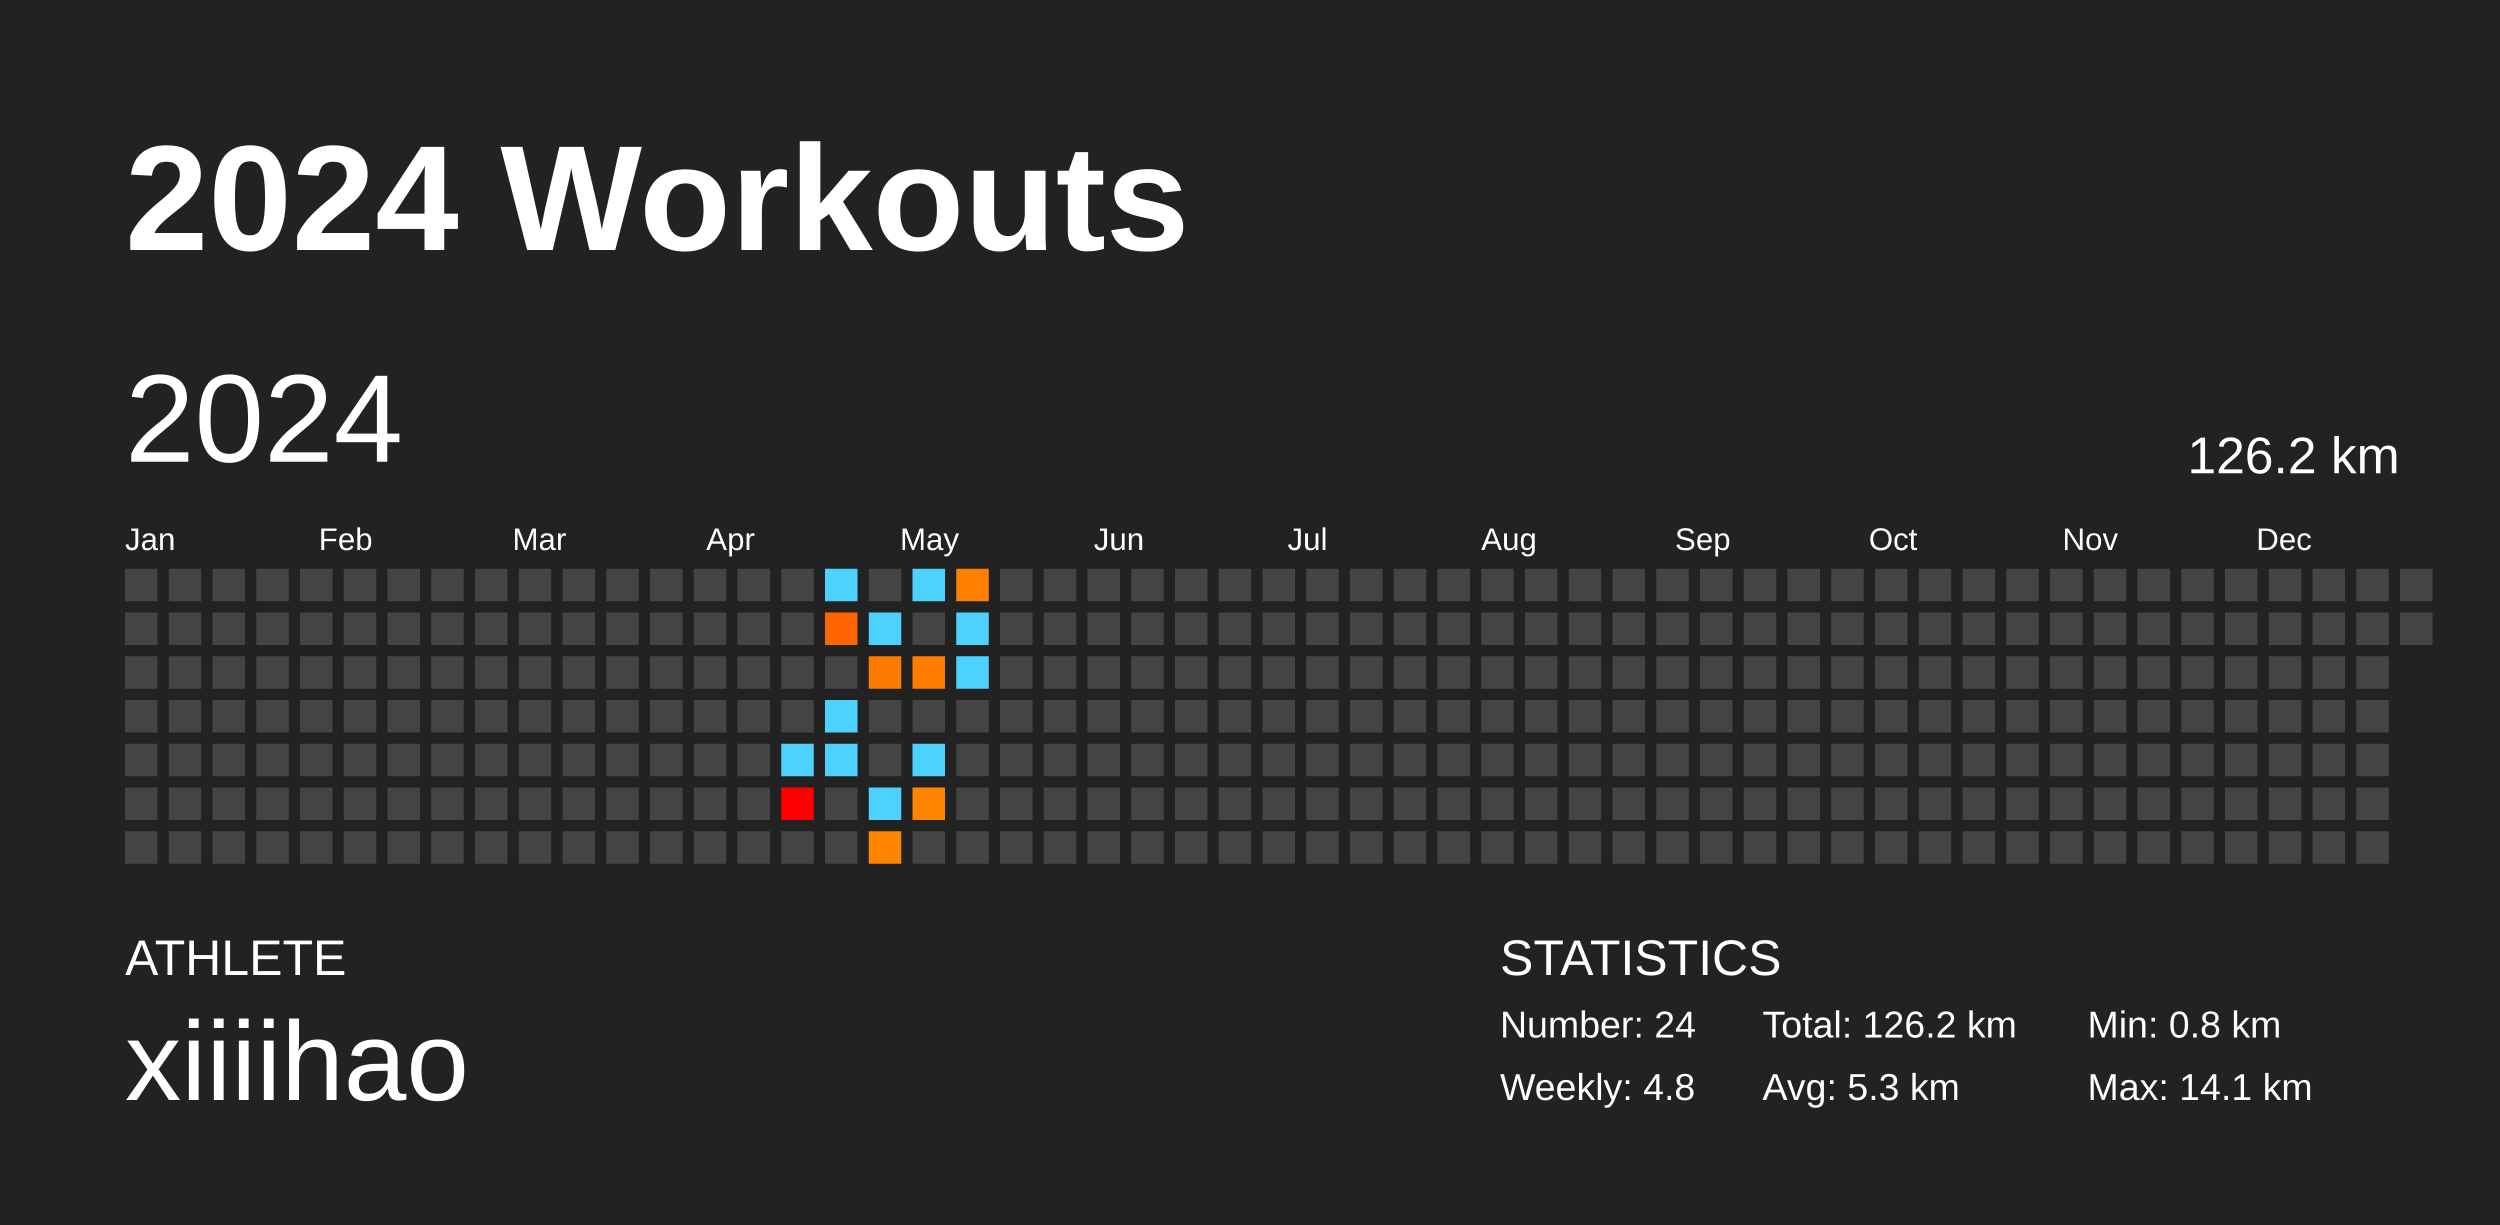
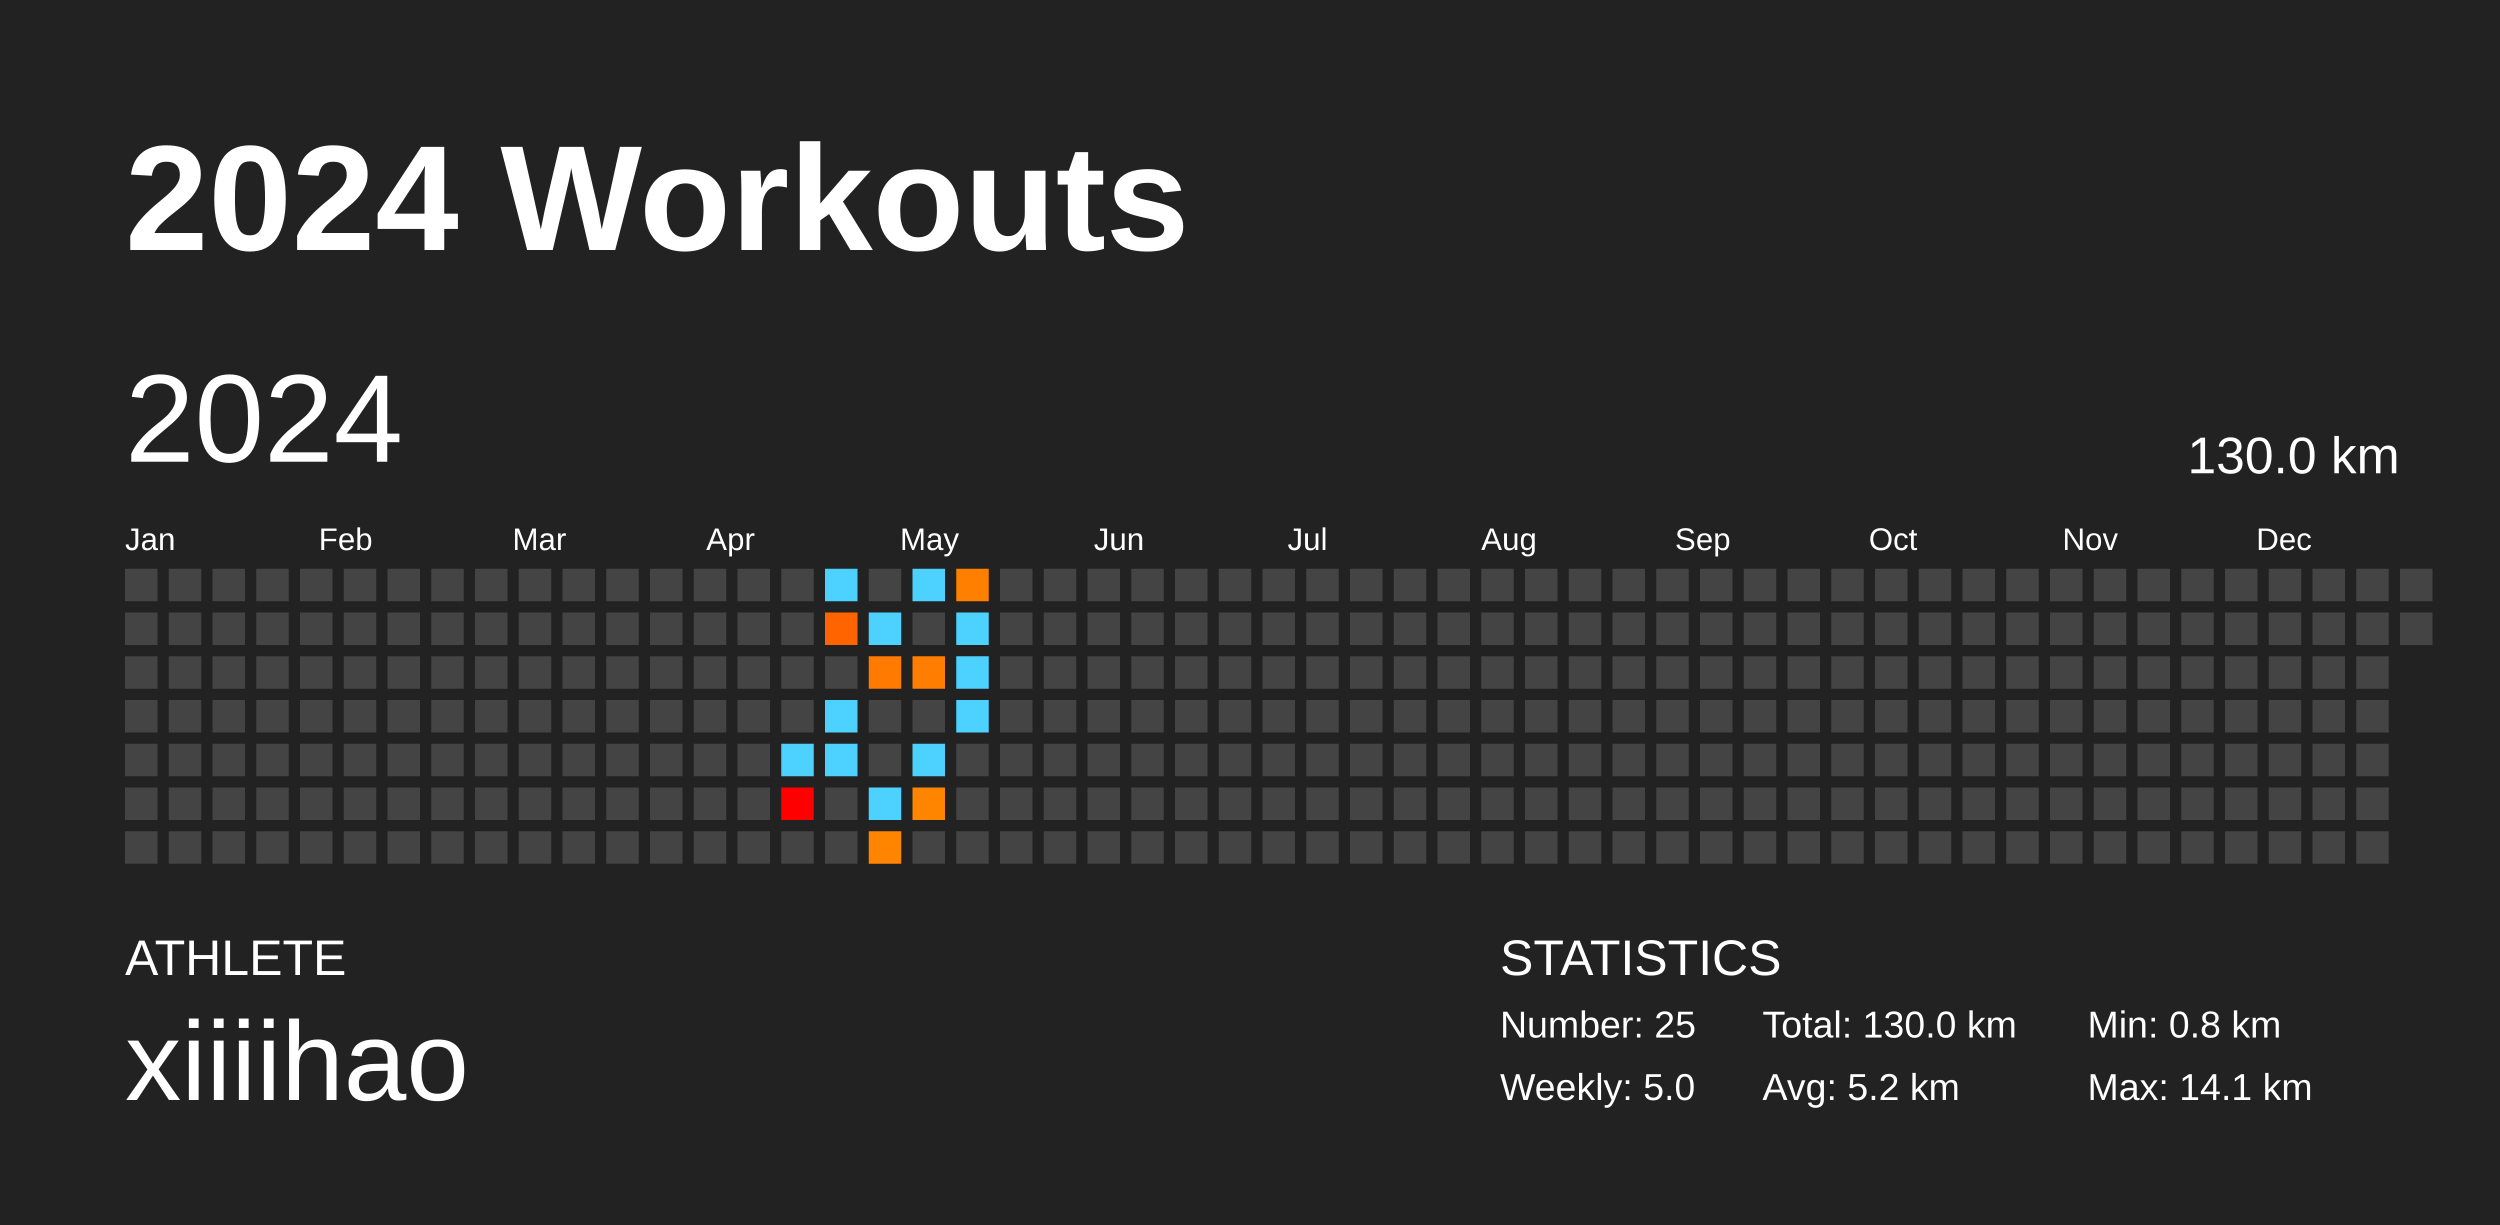
<svg xmlns="http://www.w3.org/2000/svg" baseProfile="full" height="98mm" version="1.1" viewBox="0,0,200,98" width="200mm">
  <defs />
  <rect fill="#222222" height="98" width="200" x="0" y="0" />
  <text fill="#FFFFFF" style="font-size:12px; font-family:Arial; font-weight:bold;" x="10" y="20">2024 Workouts</text>
  <text fill="#FFFFFF" style="font-size:4px; font-family:Arial" x="10" y="78">ATHLETE</text>
  <text fill="#FFFFFF" style="font-size:9px; font-family:Arial" x="10" y="88">xiiiihao</text>
  <text fill="#FFFFFF" style="font-size:4px; font-family:Arial" x="120" y="78">STATISTICS</text>
-   <text fill="#FFFFFF" style="font-size:3px; font-family:Arial" x="120" y="83">Number: 24</text>
-   <text fill="#FFFFFF" style="font-size:3px; font-family:Arial" x="120" y="88">Weekly: 4.8</text>
-   <text fill="#FFFFFF" style="font-size:3px; font-family:Arial" x="141" y="83">Total: 126.2 km</text>
-   <text fill="#FFFFFF" style="font-size:3px; font-family:Arial" x="141" y="88">Avg: 5.3 km</text>
+   <text fill="#FFFFFF" style="font-size:3px; font-family:Arial" x="120" y="83">Number: 25</text>
+   <text fill="#FFFFFF" style="font-size:3px; font-family:Arial" x="120" y="88">Weekly: 5.0</text>
+   <text fill="#FFFFFF" style="font-size:3px; font-family:Arial" x="141" y="83">Total: 130.0 km</text>
+   <text fill="#FFFFFF" style="font-size:3px; font-family:Arial" x="141" y="88">Avg: 5.2 km</text>
  <text fill="#FFFFFF" style="font-size:3px; font-family:Arial" x="167" y="83">Min: 0.8 km</text>
  <text fill="#FFFFFF" style="font-size:3px; font-family:Arial" x="167" y="88">Max: 14.1 km</text>
  <text dominant-baseline="hanging" fill="#FFFFFF" style="font-size:10.0px; font-family:Arial;" x="10" y="30">2024</text>
-   <text dominant-baseline="hanging" fill="#FFFFFF" style="font-size:4.125px; font-family:Arial;" x="175" y="35">126.2 km</text>
+   <text dominant-baseline="hanging" fill="#FFFFFF" style="font-size:4.125px; font-family:Arial;" x="175" y="35">130.0 km</text>
  <text fill="#FFFFFF" style="font-size:2.5px; font-family:Arial" x="10.0" y="44">Jan</text>
  <text fill="#FFFFFF" style="font-size:2.5px; font-family:Arial" x="25.5" y="44">Feb</text>
  <text fill="#FFFFFF" style="font-size:2.5px; font-family:Arial" x="41.0" y="44">Mar</text>
  <text fill="#FFFFFF" style="font-size:2.5px; font-family:Arial" x="56.5" y="44">Apr</text>
  <text fill="#FFFFFF" style="font-size:2.5px; font-family:Arial" x="72.0" y="44">May</text>
  <text fill="#FFFFFF" style="font-size:2.5px; font-family:Arial" x="87.5" y="44">Jun</text>
  <text fill="#FFFFFF" style="font-size:2.5px; font-family:Arial" x="103.0" y="44">Jul</text>
  <text fill="#FFFFFF" style="font-size:2.5px; font-family:Arial" x="118.5" y="44">Aug</text>
  <text fill="#FFFFFF" style="font-size:2.5px; font-family:Arial" x="134.0" y="44">Sep</text>
  <text fill="#FFFFFF" style="font-size:2.5px; font-family:Arial" x="149.5" y="44">Oct</text>
  <text fill="#FFFFFF" style="font-size:2.5px; font-family:Arial" x="165.0" y="44">Nov</text>
  <text fill="#FFFFFF" style="font-size:2.5px; font-family:Arial" x="180.5" y="44">Dec</text>
  <rect fill="#444444" height="2.6" width="2.6" x="10.0" y="45.5" />
  <rect fill="#444444" height="2.6" width="2.6" x="10.0" y="49.0" />
  <rect fill="#444444" height="2.6" width="2.6" x="10.0" y="52.5" />
  <rect fill="#444444" height="2.6" width="2.6" x="10.0" y="56.0" />
  <rect fill="#444444" height="2.6" width="2.6" x="10.0" y="59.5" />
  <rect fill="#444444" height="2.6" width="2.6" x="10.0" y="63.0" />
  <rect fill="#444444" height="2.6" width="2.6" x="10.0" y="66.5" />
  <rect fill="#444444" height="2.6" width="2.6" x="13.5" y="45.5" />
  <rect fill="#444444" height="2.6" width="2.6" x="13.5" y="49.0" />
  <rect fill="#444444" height="2.6" width="2.6" x="13.5" y="52.5" />
  <rect fill="#444444" height="2.6" width="2.6" x="13.5" y="56.0" />
  <rect fill="#444444" height="2.6" width="2.6" x="13.5" y="59.5" />
  <rect fill="#444444" height="2.6" width="2.6" x="13.5" y="63.0" />
  <rect fill="#444444" height="2.6" width="2.6" x="13.5" y="66.5" />
  <rect fill="#444444" height="2.6" width="2.6" x="17.0" y="45.5" />
  <rect fill="#444444" height="2.6" width="2.6" x="17.0" y="49.0" />
  <rect fill="#444444" height="2.6" width="2.6" x="17.0" y="52.5" />
  <rect fill="#444444" height="2.6" width="2.6" x="17.0" y="56.0" />
  <rect fill="#444444" height="2.6" width="2.6" x="17.0" y="59.5" />
  <rect fill="#444444" height="2.6" width="2.6" x="17.0" y="63.0" />
  <rect fill="#444444" height="2.6" width="2.6" x="17.0" y="66.5" />
  <rect fill="#444444" height="2.6" width="2.6" x="20.5" y="45.5" />
  <rect fill="#444444" height="2.6" width="2.6" x="20.5" y="49.0" />
  <rect fill="#444444" height="2.6" width="2.6" x="20.5" y="52.5" />
  <rect fill="#444444" height="2.6" width="2.6" x="20.5" y="56.0" />
  <rect fill="#444444" height="2.6" width="2.6" x="20.5" y="59.5" />
  <rect fill="#444444" height="2.6" width="2.6" x="20.5" y="63.0" />
  <rect fill="#444444" height="2.6" width="2.6" x="20.5" y="66.5" />
  <rect fill="#444444" height="2.6" width="2.6" x="24.0" y="45.5" />
  <rect fill="#444444" height="2.6" width="2.6" x="24.0" y="49.0" />
  <rect fill="#444444" height="2.6" width="2.6" x="24.0" y="52.5" />
  <rect fill="#444444" height="2.6" width="2.6" x="24.0" y="56.0" />
  <rect fill="#444444" height="2.6" width="2.6" x="24.0" y="59.5" />
  <rect fill="#444444" height="2.6" width="2.6" x="24.0" y="63.0" />
  <rect fill="#444444" height="2.6" width="2.6" x="24.0" y="66.5" />
  <rect fill="#444444" height="2.6" width="2.6" x="27.5" y="45.5" />
  <rect fill="#444444" height="2.6" width="2.6" x="27.5" y="49.0" />
  <rect fill="#444444" height="2.6" width="2.6" x="27.5" y="52.5" />
  <rect fill="#444444" height="2.6" width="2.6" x="27.5" y="56.0" />
  <rect fill="#444444" height="2.6" width="2.6" x="27.5" y="59.5" />
  <rect fill="#444444" height="2.6" width="2.6" x="27.5" y="63.0" />
  <rect fill="#444444" height="2.6" width="2.6" x="27.5" y="66.5" />
  <rect fill="#444444" height="2.6" width="2.6" x="31.0" y="45.5" />
  <rect fill="#444444" height="2.6" width="2.6" x="31.0" y="49.0" />
  <rect fill="#444444" height="2.6" width="2.6" x="31.0" y="52.5" />
  <rect fill="#444444" height="2.6" width="2.6" x="31.0" y="56.0" />
  <rect fill="#444444" height="2.6" width="2.6" x="31.0" y="59.5" />
  <rect fill="#444444" height="2.6" width="2.6" x="31.0" y="63.0" />
  <rect fill="#444444" height="2.6" width="2.6" x="31.0" y="66.5" />
  <rect fill="#444444" height="2.6" width="2.6" x="34.5" y="45.5" />
  <rect fill="#444444" height="2.6" width="2.6" x="34.5" y="49.0" />
  <rect fill="#444444" height="2.6" width="2.6" x="34.5" y="52.5" />
  <rect fill="#444444" height="2.6" width="2.6" x="34.5" y="56.0" />
  <rect fill="#444444" height="2.6" width="2.6" x="34.5" y="59.5" />
  <rect fill="#444444" height="2.6" width="2.6" x="34.5" y="63.0" />
  <rect fill="#444444" height="2.6" width="2.6" x="34.5" y="66.5" />
  <rect fill="#444444" height="2.6" width="2.6" x="38.0" y="45.5" />
  <rect fill="#444444" height="2.6" width="2.6" x="38.0" y="49.0" />
  <rect fill="#444444" height="2.6" width="2.6" x="38.0" y="52.5" />
  <rect fill="#444444" height="2.6" width="2.6" x="38.0" y="56.0" />
  <rect fill="#444444" height="2.6" width="2.6" x="38.0" y="59.5" />
  <rect fill="#444444" height="2.6" width="2.6" x="38.0" y="63.0" />
  <rect fill="#444444" height="2.6" width="2.6" x="38.0" y="66.5" />
  <rect fill="#444444" height="2.6" width="2.6" x="41.5" y="45.5" />
  <rect fill="#444444" height="2.6" width="2.6" x="41.5" y="49.0" />
  <rect fill="#444444" height="2.6" width="2.6" x="41.5" y="52.5" />
  <rect fill="#444444" height="2.6" width="2.6" x="41.5" y="56.0" />
  <rect fill="#444444" height="2.6" width="2.6" x="41.5" y="59.5" />
  <rect fill="#444444" height="2.6" width="2.6" x="41.5" y="63.0" />
  <rect fill="#444444" height="2.6" width="2.6" x="41.5" y="66.5" />
  <rect fill="#444444" height="2.6" width="2.6" x="45.0" y="45.5" />
  <rect fill="#444444" height="2.6" width="2.6" x="45.0" y="49.0" />
  <rect fill="#444444" height="2.6" width="2.6" x="45.0" y="52.5" />
  <rect fill="#444444" height="2.6" width="2.6" x="45.0" y="56.0" />
  <rect fill="#444444" height="2.6" width="2.6" x="45.0" y="59.5" />
  <rect fill="#444444" height="2.6" width="2.6" x="45.0" y="63.0" />
  <rect fill="#444444" height="2.6" width="2.6" x="45.0" y="66.5" />
  <rect fill="#444444" height="2.6" width="2.6" x="48.5" y="45.5" />
  <rect fill="#444444" height="2.6" width="2.6" x="48.5" y="49.0" />
  <rect fill="#444444" height="2.6" width="2.6" x="48.5" y="52.5" />
  <rect fill="#444444" height="2.6" width="2.6" x="48.5" y="56.0" />
  <rect fill="#444444" height="2.6" width="2.6" x="48.5" y="59.5" />
  <rect fill="#444444" height="2.6" width="2.6" x="48.5" y="63.0" />
  <rect fill="#444444" height="2.6" width="2.6" x="48.5" y="66.5" />
  <rect fill="#444444" height="2.6" width="2.6" x="52.0" y="45.5" />
  <rect fill="#444444" height="2.6" width="2.6" x="52.0" y="49.0" />
  <rect fill="#444444" height="2.6" width="2.6" x="52.0" y="52.5" />
  <rect fill="#444444" height="2.6" width="2.6" x="52.0" y="56.0" />
  <rect fill="#444444" height="2.6" width="2.6" x="52.0" y="59.5" />
  <rect fill="#444444" height="2.6" width="2.6" x="52.0" y="63.0" />
  <rect fill="#444444" height="2.6" width="2.6" x="52.0" y="66.5" />
  <rect fill="#444444" height="2.6" width="2.6" x="55.5" y="45.5" />
  <rect fill="#444444" height="2.6" width="2.6" x="55.5" y="49.0" />
  <rect fill="#444444" height="2.6" width="2.6" x="55.5" y="52.5" />
  <rect fill="#444444" height="2.6" width="2.6" x="55.5" y="56.0" />
  <rect fill="#444444" height="2.6" width="2.6" x="55.5" y="59.5" />
  <rect fill="#444444" height="2.6" width="2.6" x="55.5" y="63.0" />
  <rect fill="#444444" height="2.6" width="2.6" x="55.5" y="66.5" />
  <rect fill="#444444" height="2.6" width="2.6" x="59.0" y="45.5" />
  <rect fill="#444444" height="2.6" width="2.6" x="59.0" y="49.0" />
  <rect fill="#444444" height="2.6" width="2.6" x="59.0" y="52.5" />
  <rect fill="#444444" height="2.6" width="2.6" x="59.0" y="56.0" />
  <rect fill="#444444" height="2.6" width="2.6" x="59.0" y="59.5" />
  <rect fill="#444444" height="2.6" width="2.6" x="59.0" y="63.0" />
  <rect fill="#444444" height="2.6" width="2.6" x="59.0" y="66.5" />
  <rect fill="#444444" height="2.6" width="2.6" x="62.5" y="45.5" />
  <rect fill="#444444" height="2.6" width="2.6" x="62.5" y="49.0" />
  <rect fill="#444444" height="2.6" width="2.6" x="62.5" y="52.5" />
  <rect fill="#444444" height="2.6" width="2.6" x="62.5" y="56.0" />
  <rect fill="#4dd2ff" height="2.6" width="2.6" x="62.5" y="59.5" />
  <rect fill="#ff0000" height="2.6" width="2.6" x="62.5" y="63.0" />
  <rect fill="#444444" height="2.6" width="2.6" x="62.5" y="66.5" />
  <rect fill="#4dd2ff" height="2.6" width="2.6" x="66.0" y="45.5" />
  <rect fill="#ff6400" height="2.6" width="2.6" x="66.0" y="49.0" />
  <rect fill="#444444" height="2.6" width="2.6" x="66.0" y="52.5" />
  <rect fill="#4dd2ff" height="2.6" width="2.6" x="66.0" y="56.0" />
  <rect fill="#4dd2ff" height="2.6" width="2.6" x="66.0" y="59.5" />
  <rect fill="#444444" height="2.6" width="2.6" x="66.0" y="63.0" />
  <rect fill="#444444" height="2.6" width="2.6" x="66.0" y="66.5" />
  <rect fill="#444444" height="2.6" width="2.6" x="69.5" y="45.5" />
  <rect fill="#4dd2ff" height="2.6" width="2.6" x="69.5" y="49.0" />
  <rect fill="#ff7a00" height="2.6" width="2.6" x="69.5" y="52.5" />
  <rect fill="#444444" height="2.6" width="2.6" x="69.5" y="56.0" />
  <rect fill="#444444" height="2.6" width="2.6" x="69.5" y="59.5" />
  <rect fill="#4dd2ff" height="2.6" width="2.6" x="69.5" y="63.0" />
  <rect fill="#ff8400" height="2.6" width="2.6" x="69.5" y="66.5" />
  <rect fill="#4dd2ff" height="2.6" width="2.6" x="73.0" y="45.5" />
  <rect fill="#444444" height="2.6" width="2.6" x="73.0" y="49.0" />
  <rect fill="#ff7d00" height="2.6" width="2.6" x="73.0" y="52.5" />
  <rect fill="#444444" height="2.6" width="2.6" x="73.0" y="56.0" />
  <rect fill="#4dd2ff" height="2.6" width="2.6" x="73.0" y="59.5" />
  <rect fill="#ff8400" height="2.6" width="2.6" x="73.0" y="63.0" />
  <rect fill="#444444" height="2.6" width="2.6" x="73.0" y="66.5" />
  <rect fill="#ff8000" height="2.6" width="2.6" x="76.5" y="45.5" />
  <rect fill="#4dd2ff" height="2.6" width="2.6" x="76.5" y="49.0" />
  <rect fill="#4dd2ff" height="2.6" width="2.6" x="76.5" y="52.5" />
-   <rect fill="#444444" height="2.6" width="2.6" x="76.5" y="56.0" />
+   <rect fill="#4dd2ff" height="2.6" width="2.6" x="76.5" y="56.0" />
  <rect fill="#444444" height="2.6" width="2.6" x="76.5" y="59.5" />
  <rect fill="#444444" height="2.6" width="2.6" x="76.5" y="63.0" />
  <rect fill="#444444" height="2.6" width="2.6" x="76.5" y="66.5" />
  <rect fill="#444444" height="2.6" width="2.6" x="80.0" y="45.5" />
  <rect fill="#444444" height="2.6" width="2.6" x="80.0" y="49.0" />
  <rect fill="#444444" height="2.6" width="2.6" x="80.0" y="52.5" />
  <rect fill="#444444" height="2.6" width="2.6" x="80.0" y="56.0" />
  <rect fill="#444444" height="2.6" width="2.6" x="80.0" y="59.5" />
  <rect fill="#444444" height="2.6" width="2.6" x="80.0" y="63.0" />
  <rect fill="#444444" height="2.6" width="2.6" x="80.0" y="66.5" />
  <rect fill="#444444" height="2.6" width="2.6" x="83.5" y="45.5" />
  <rect fill="#444444" height="2.6" width="2.6" x="83.5" y="49.0" />
  <rect fill="#444444" height="2.6" width="2.6" x="83.5" y="52.5" />
  <rect fill="#444444" height="2.6" width="2.6" x="83.5" y="56.0" />
  <rect fill="#444444" height="2.6" width="2.6" x="83.5" y="59.5" />
  <rect fill="#444444" height="2.6" width="2.6" x="83.5" y="63.0" />
  <rect fill="#444444" height="2.6" width="2.6" x="83.5" y="66.5" />
  <rect fill="#444444" height="2.6" width="2.6" x="87.0" y="45.5" />
  <rect fill="#444444" height="2.6" width="2.6" x="87.0" y="49.0" />
  <rect fill="#444444" height="2.6" width="2.6" x="87.0" y="52.5" />
  <rect fill="#444444" height="2.6" width="2.6" x="87.0" y="56.0" />
  <rect fill="#444444" height="2.6" width="2.6" x="87.0" y="59.5" />
  <rect fill="#444444" height="2.6" width="2.6" x="87.0" y="63.0" />
  <rect fill="#444444" height="2.6" width="2.6" x="87.0" y="66.5" />
  <rect fill="#444444" height="2.6" width="2.6" x="90.5" y="45.5" />
  <rect fill="#444444" height="2.6" width="2.6" x="90.5" y="49.0" />
  <rect fill="#444444" height="2.6" width="2.6" x="90.5" y="52.5" />
  <rect fill="#444444" height="2.6" width="2.6" x="90.5" y="56.0" />
  <rect fill="#444444" height="2.6" width="2.6" x="90.5" y="59.5" />
  <rect fill="#444444" height="2.6" width="2.6" x="90.5" y="63.0" />
  <rect fill="#444444" height="2.6" width="2.6" x="90.5" y="66.5" />
  <rect fill="#444444" height="2.6" width="2.6" x="94.0" y="45.5" />
  <rect fill="#444444" height="2.6" width="2.6" x="94.0" y="49.0" />
  <rect fill="#444444" height="2.6" width="2.6" x="94.0" y="52.5" />
  <rect fill="#444444" height="2.6" width="2.6" x="94.0" y="56.0" />
  <rect fill="#444444" height="2.6" width="2.6" x="94.0" y="59.5" />
  <rect fill="#444444" height="2.6" width="2.6" x="94.0" y="63.0" />
  <rect fill="#444444" height="2.6" width="2.6" x="94.0" y="66.5" />
  <rect fill="#444444" height="2.6" width="2.6" x="97.5" y="45.5" />
  <rect fill="#444444" height="2.6" width="2.6" x="97.5" y="49.0" />
  <rect fill="#444444" height="2.6" width="2.6" x="97.5" y="52.5" />
  <rect fill="#444444" height="2.6" width="2.6" x="97.5" y="56.0" />
  <rect fill="#444444" height="2.6" width="2.6" x="97.5" y="59.5" />
  <rect fill="#444444" height="2.6" width="2.6" x="97.5" y="63.0" />
  <rect fill="#444444" height="2.6" width="2.6" x="97.5" y="66.5" />
  <rect fill="#444444" height="2.6" width="2.6" x="101.0" y="45.5" />
  <rect fill="#444444" height="2.6" width="2.6" x="101.0" y="49.0" />
  <rect fill="#444444" height="2.6" width="2.6" x="101.0" y="52.5" />
  <rect fill="#444444" height="2.6" width="2.6" x="101.0" y="56.0" />
  <rect fill="#444444" height="2.6" width="2.6" x="101.0" y="59.5" />
  <rect fill="#444444" height="2.6" width="2.6" x="101.0" y="63.0" />
  <rect fill="#444444" height="2.6" width="2.6" x="101.0" y="66.5" />
  <rect fill="#444444" height="2.6" width="2.6" x="104.5" y="45.5" />
  <rect fill="#444444" height="2.6" width="2.6" x="104.5" y="49.0" />
  <rect fill="#444444" height="2.6" width="2.6" x="104.5" y="52.5" />
  <rect fill="#444444" height="2.6" width="2.6" x="104.5" y="56.0" />
  <rect fill="#444444" height="2.6" width="2.6" x="104.5" y="59.5" />
  <rect fill="#444444" height="2.6" width="2.6" x="104.5" y="63.0" />
  <rect fill="#444444" height="2.6" width="2.6" x="104.5" y="66.5" />
  <rect fill="#444444" height="2.6" width="2.6" x="108.0" y="45.5" />
  <rect fill="#444444" height="2.6" width="2.6" x="108.0" y="49.0" />
  <rect fill="#444444" height="2.6" width="2.6" x="108.0" y="52.5" />
  <rect fill="#444444" height="2.6" width="2.6" x="108.0" y="56.0" />
  <rect fill="#444444" height="2.6" width="2.6" x="108.0" y="59.5" />
  <rect fill="#444444" height="2.6" width="2.6" x="108.0" y="63.0" />
  <rect fill="#444444" height="2.6" width="2.6" x="108.0" y="66.5" />
  <rect fill="#444444" height="2.6" width="2.6" x="111.5" y="45.5" />
  <rect fill="#444444" height="2.6" width="2.6" x="111.5" y="49.0" />
  <rect fill="#444444" height="2.6" width="2.6" x="111.5" y="52.5" />
  <rect fill="#444444" height="2.6" width="2.6" x="111.5" y="56.0" />
  <rect fill="#444444" height="2.6" width="2.6" x="111.5" y="59.5" />
  <rect fill="#444444" height="2.6" width="2.6" x="111.5" y="63.0" />
  <rect fill="#444444" height="2.6" width="2.6" x="111.5" y="66.5" />
  <rect fill="#444444" height="2.6" width="2.6" x="115.0" y="45.5" />
  <rect fill="#444444" height="2.6" width="2.6" x="115.0" y="49.0" />
  <rect fill="#444444" height="2.6" width="2.6" x="115.0" y="52.5" />
  <rect fill="#444444" height="2.6" width="2.6" x="115.0" y="56.0" />
  <rect fill="#444444" height="2.6" width="2.6" x="115.0" y="59.5" />
  <rect fill="#444444" height="2.6" width="2.6" x="115.0" y="63.0" />
  <rect fill="#444444" height="2.6" width="2.6" x="115.0" y="66.5" />
  <rect fill="#444444" height="2.6" width="2.6" x="118.5" y="45.5" />
  <rect fill="#444444" height="2.6" width="2.6" x="118.5" y="49.0" />
  <rect fill="#444444" height="2.6" width="2.6" x="118.5" y="52.5" />
  <rect fill="#444444" height="2.6" width="2.6" x="118.5" y="56.0" />
  <rect fill="#444444" height="2.6" width="2.6" x="118.5" y="59.5" />
  <rect fill="#444444" height="2.6" width="2.6" x="118.5" y="63.0" />
  <rect fill="#444444" height="2.6" width="2.6" x="118.5" y="66.5" />
  <rect fill="#444444" height="2.6" width="2.6" x="122.0" y="45.5" />
  <rect fill="#444444" height="2.6" width="2.6" x="122.0" y="49.0" />
  <rect fill="#444444" height="2.6" width="2.6" x="122.0" y="52.5" />
  <rect fill="#444444" height="2.6" width="2.6" x="122.0" y="56.0" />
  <rect fill="#444444" height="2.6" width="2.6" x="122.0" y="59.5" />
  <rect fill="#444444" height="2.6" width="2.6" x="122.0" y="63.0" />
  <rect fill="#444444" height="2.6" width="2.6" x="122.0" y="66.5" />
  <rect fill="#444444" height="2.6" width="2.6" x="125.5" y="45.5" />
  <rect fill="#444444" height="2.6" width="2.6" x="125.5" y="49.0" />
  <rect fill="#444444" height="2.6" width="2.6" x="125.5" y="52.5" />
  <rect fill="#444444" height="2.6" width="2.6" x="125.5" y="56.0" />
  <rect fill="#444444" height="2.6" width="2.6" x="125.5" y="59.5" />
  <rect fill="#444444" height="2.6" width="2.6" x="125.5" y="63.0" />
  <rect fill="#444444" height="2.6" width="2.6" x="125.5" y="66.5" />
  <rect fill="#444444" height="2.6" width="2.6" x="129.0" y="45.5" />
  <rect fill="#444444" height="2.6" width="2.6" x="129.0" y="49.0" />
  <rect fill="#444444" height="2.6" width="2.6" x="129.0" y="52.5" />
  <rect fill="#444444" height="2.6" width="2.6" x="129.0" y="56.0" />
  <rect fill="#444444" height="2.6" width="2.6" x="129.0" y="59.5" />
  <rect fill="#444444" height="2.6" width="2.6" x="129.0" y="63.0" />
  <rect fill="#444444" height="2.6" width="2.6" x="129.0" y="66.5" />
  <rect fill="#444444" height="2.6" width="2.6" x="132.5" y="45.5" />
  <rect fill="#444444" height="2.6" width="2.6" x="132.5" y="49.0" />
  <rect fill="#444444" height="2.6" width="2.6" x="132.5" y="52.5" />
  <rect fill="#444444" height="2.6" width="2.6" x="132.5" y="56.0" />
  <rect fill="#444444" height="2.6" width="2.6" x="132.5" y="59.5" />
  <rect fill="#444444" height="2.6" width="2.6" x="132.5" y="63.0" />
  <rect fill="#444444" height="2.6" width="2.6" x="132.5" y="66.5" />
  <rect fill="#444444" height="2.6" width="2.6" x="136.0" y="45.5" />
  <rect fill="#444444" height="2.6" width="2.6" x="136.0" y="49.0" />
  <rect fill="#444444" height="2.6" width="2.6" x="136.0" y="52.5" />
  <rect fill="#444444" height="2.6" width="2.6" x="136.0" y="56.0" />
  <rect fill="#444444" height="2.6" width="2.6" x="136.0" y="59.5" />
  <rect fill="#444444" height="2.6" width="2.6" x="136.0" y="63.0" />
  <rect fill="#444444" height="2.6" width="2.6" x="136.0" y="66.5" />
  <rect fill="#444444" height="2.6" width="2.6" x="139.5" y="45.5" />
  <rect fill="#444444" height="2.6" width="2.6" x="139.5" y="49.0" />
  <rect fill="#444444" height="2.6" width="2.6" x="139.5" y="52.5" />
  <rect fill="#444444" height="2.6" width="2.6" x="139.5" y="56.0" />
  <rect fill="#444444" height="2.6" width="2.6" x="139.5" y="59.5" />
  <rect fill="#444444" height="2.6" width="2.6" x="139.5" y="63.0" />
  <rect fill="#444444" height="2.6" width="2.6" x="139.5" y="66.5" />
  <rect fill="#444444" height="2.6" width="2.6" x="143.0" y="45.5" />
  <rect fill="#444444" height="2.6" width="2.6" x="143.0" y="49.0" />
  <rect fill="#444444" height="2.6" width="2.6" x="143.0" y="52.5" />
  <rect fill="#444444" height="2.6" width="2.6" x="143.0" y="56.0" />
  <rect fill="#444444" height="2.6" width="2.6" x="143.0" y="59.5" />
  <rect fill="#444444" height="2.6" width="2.6" x="143.0" y="63.0" />
  <rect fill="#444444" height="2.6" width="2.6" x="143.0" y="66.5" />
  <rect fill="#444444" height="2.6" width="2.6" x="146.5" y="45.5" />
  <rect fill="#444444" height="2.6" width="2.6" x="146.5" y="49.0" />
  <rect fill="#444444" height="2.6" width="2.6" x="146.5" y="52.5" />
  <rect fill="#444444" height="2.6" width="2.6" x="146.5" y="56.0" />
  <rect fill="#444444" height="2.6" width="2.6" x="146.5" y="59.5" />
  <rect fill="#444444" height="2.6" width="2.6" x="146.5" y="63.0" />
  <rect fill="#444444" height="2.6" width="2.6" x="146.5" y="66.5" />
  <rect fill="#444444" height="2.6" width="2.6" x="150.0" y="45.5" />
  <rect fill="#444444" height="2.6" width="2.6" x="150.0" y="49.0" />
  <rect fill="#444444" height="2.6" width="2.6" x="150.0" y="52.5" />
  <rect fill="#444444" height="2.6" width="2.6" x="150.0" y="56.0" />
  <rect fill="#444444" height="2.6" width="2.6" x="150.0" y="59.5" />
  <rect fill="#444444" height="2.6" width="2.6" x="150.0" y="63.0" />
  <rect fill="#444444" height="2.6" width="2.6" x="150.0" y="66.5" />
  <rect fill="#444444" height="2.6" width="2.6" x="153.5" y="45.5" />
  <rect fill="#444444" height="2.6" width="2.6" x="153.5" y="49.0" />
  <rect fill="#444444" height="2.6" width="2.6" x="153.5" y="52.5" />
  <rect fill="#444444" height="2.6" width="2.6" x="153.5" y="56.0" />
  <rect fill="#444444" height="2.6" width="2.6" x="153.5" y="59.5" />
  <rect fill="#444444" height="2.6" width="2.6" x="153.5" y="63.0" />
  <rect fill="#444444" height="2.6" width="2.6" x="153.5" y="66.5" />
  <rect fill="#444444" height="2.6" width="2.6" x="157.0" y="45.5" />
  <rect fill="#444444" height="2.6" width="2.6" x="157.0" y="49.0" />
  <rect fill="#444444" height="2.6" width="2.6" x="157.0" y="52.5" />
  <rect fill="#444444" height="2.6" width="2.6" x="157.0" y="56.0" />
  <rect fill="#444444" height="2.6" width="2.6" x="157.0" y="59.5" />
  <rect fill="#444444" height="2.6" width="2.6" x="157.0" y="63.0" />
  <rect fill="#444444" height="2.6" width="2.6" x="157.0" y="66.5" />
  <rect fill="#444444" height="2.6" width="2.6" x="160.5" y="45.5" />
  <rect fill="#444444" height="2.6" width="2.6" x="160.5" y="49.0" />
  <rect fill="#444444" height="2.6" width="2.6" x="160.5" y="52.5" />
  <rect fill="#444444" height="2.6" width="2.6" x="160.5" y="56.0" />
  <rect fill="#444444" height="2.6" width="2.6" x="160.5" y="59.5" />
  <rect fill="#444444" height="2.6" width="2.6" x="160.5" y="63.0" />
  <rect fill="#444444" height="2.6" width="2.6" x="160.5" y="66.5" />
  <rect fill="#444444" height="2.6" width="2.6" x="164.0" y="45.5" />
  <rect fill="#444444" height="2.6" width="2.6" x="164.0" y="49.0" />
  <rect fill="#444444" height="2.6" width="2.6" x="164.0" y="52.5" />
  <rect fill="#444444" height="2.6" width="2.6" x="164.0" y="56.0" />
  <rect fill="#444444" height="2.6" width="2.6" x="164.0" y="59.5" />
  <rect fill="#444444" height="2.6" width="2.6" x="164.0" y="63.0" />
  <rect fill="#444444" height="2.6" width="2.6" x="164.0" y="66.5" />
  <rect fill="#444444" height="2.6" width="2.6" x="167.5" y="45.5" />
  <rect fill="#444444" height="2.6" width="2.6" x="167.5" y="49.0" />
  <rect fill="#444444" height="2.6" width="2.6" x="167.5" y="52.5" />
  <rect fill="#444444" height="2.6" width="2.6" x="167.5" y="56.0" />
  <rect fill="#444444" height="2.6" width="2.6" x="167.5" y="59.5" />
  <rect fill="#444444" height="2.6" width="2.6" x="167.5" y="63.0" />
  <rect fill="#444444" height="2.6" width="2.6" x="167.5" y="66.5" />
  <rect fill="#444444" height="2.6" width="2.6" x="171.0" y="45.5" />
  <rect fill="#444444" height="2.6" width="2.6" x="171.0" y="49.0" />
  <rect fill="#444444" height="2.6" width="2.6" x="171.0" y="52.5" />
  <rect fill="#444444" height="2.6" width="2.6" x="171.0" y="56.0" />
  <rect fill="#444444" height="2.6" width="2.6" x="171.0" y="59.5" />
  <rect fill="#444444" height="2.6" width="2.6" x="171.0" y="63.0" />
  <rect fill="#444444" height="2.6" width="2.6" x="171.0" y="66.5" />
  <rect fill="#444444" height="2.6" width="2.6" x="174.5" y="45.5" />
  <rect fill="#444444" height="2.6" width="2.6" x="174.5" y="49.0" />
  <rect fill="#444444" height="2.6" width="2.6" x="174.5" y="52.5" />
  <rect fill="#444444" height="2.6" width="2.6" x="174.5" y="56.0" />
  <rect fill="#444444" height="2.6" width="2.6" x="174.5" y="59.5" />
  <rect fill="#444444" height="2.6" width="2.6" x="174.5" y="63.0" />
  <rect fill="#444444" height="2.6" width="2.6" x="174.5" y="66.5" />
  <rect fill="#444444" height="2.6" width="2.6" x="178.0" y="45.5" />
  <rect fill="#444444" height="2.6" width="2.6" x="178.0" y="49.0" />
  <rect fill="#444444" height="2.6" width="2.6" x="178.0" y="52.5" />
  <rect fill="#444444" height="2.6" width="2.6" x="178.0" y="56.0" />
  <rect fill="#444444" height="2.6" width="2.6" x="178.0" y="59.5" />
  <rect fill="#444444" height="2.6" width="2.6" x="178.0" y="63.0" />
  <rect fill="#444444" height="2.6" width="2.6" x="178.0" y="66.5" />
  <rect fill="#444444" height="2.6" width="2.6" x="181.5" y="45.5" />
  <rect fill="#444444" height="2.6" width="2.6" x="181.5" y="49.0" />
  <rect fill="#444444" height="2.6" width="2.6" x="181.5" y="52.5" />
  <rect fill="#444444" height="2.6" width="2.6" x="181.5" y="56.0" />
  <rect fill="#444444" height="2.6" width="2.6" x="181.5" y="59.5" />
  <rect fill="#444444" height="2.6" width="2.6" x="181.5" y="63.0" />
  <rect fill="#444444" height="2.6" width="2.6" x="181.5" y="66.5" />
  <rect fill="#444444" height="2.6" width="2.6" x="185.0" y="45.5" />
  <rect fill="#444444" height="2.6" width="2.6" x="185.0" y="49.0" />
  <rect fill="#444444" height="2.6" width="2.6" x="185.0" y="52.5" />
  <rect fill="#444444" height="2.6" width="2.6" x="185.0" y="56.0" />
  <rect fill="#444444" height="2.6" width="2.6" x="185.0" y="59.5" />
  <rect fill="#444444" height="2.6" width="2.6" x="185.0" y="63.0" />
  <rect fill="#444444" height="2.6" width="2.6" x="185.0" y="66.5" />
  <rect fill="#444444" height="2.6" width="2.6" x="188.5" y="45.5" />
  <rect fill="#444444" height="2.6" width="2.6" x="188.5" y="49.0" />
  <rect fill="#444444" height="2.6" width="2.6" x="188.5" y="52.5" />
  <rect fill="#444444" height="2.6" width="2.6" x="188.5" y="56.0" />
  <rect fill="#444444" height="2.6" width="2.6" x="188.5" y="59.5" />
  <rect fill="#444444" height="2.6" width="2.6" x="188.5" y="63.0" />
  <rect fill="#444444" height="2.6" width="2.6" x="188.5" y="66.5" />
  <rect fill="#444444" height="2.6" width="2.6" x="192.0" y="45.5" />
  <rect fill="#444444" height="2.6" width="2.6" x="192.0" y="49.0" />
</svg>
